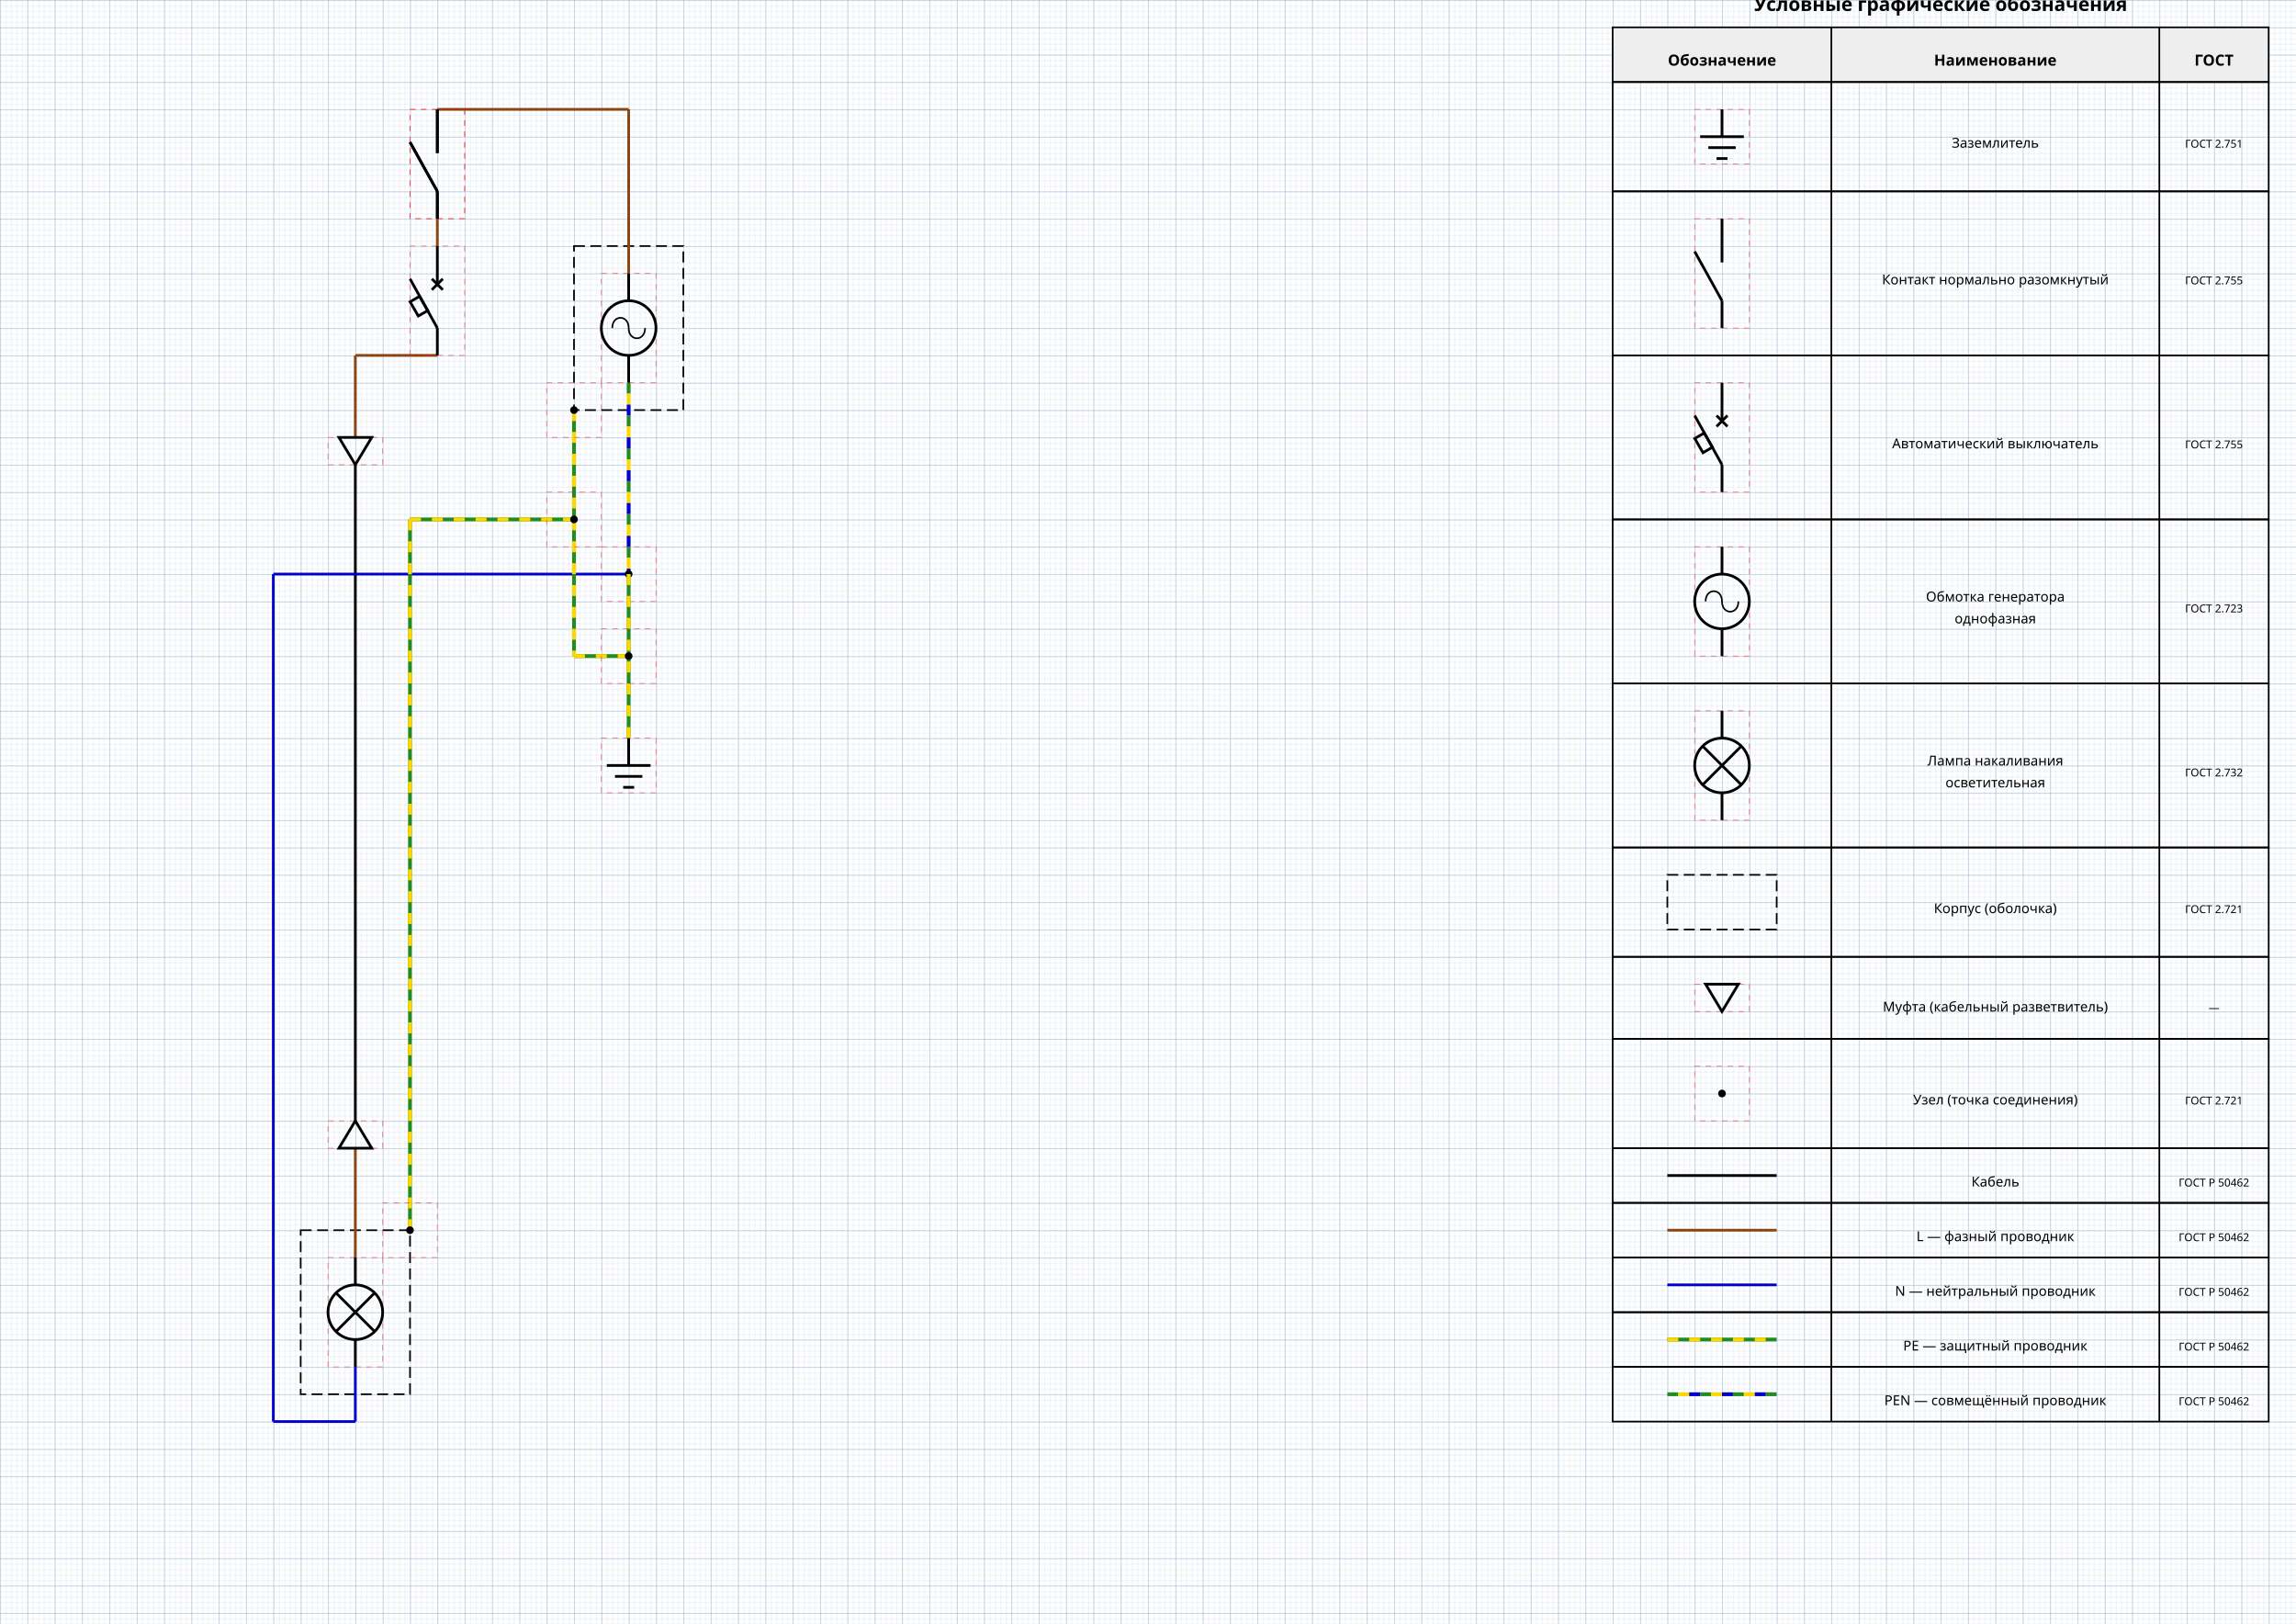
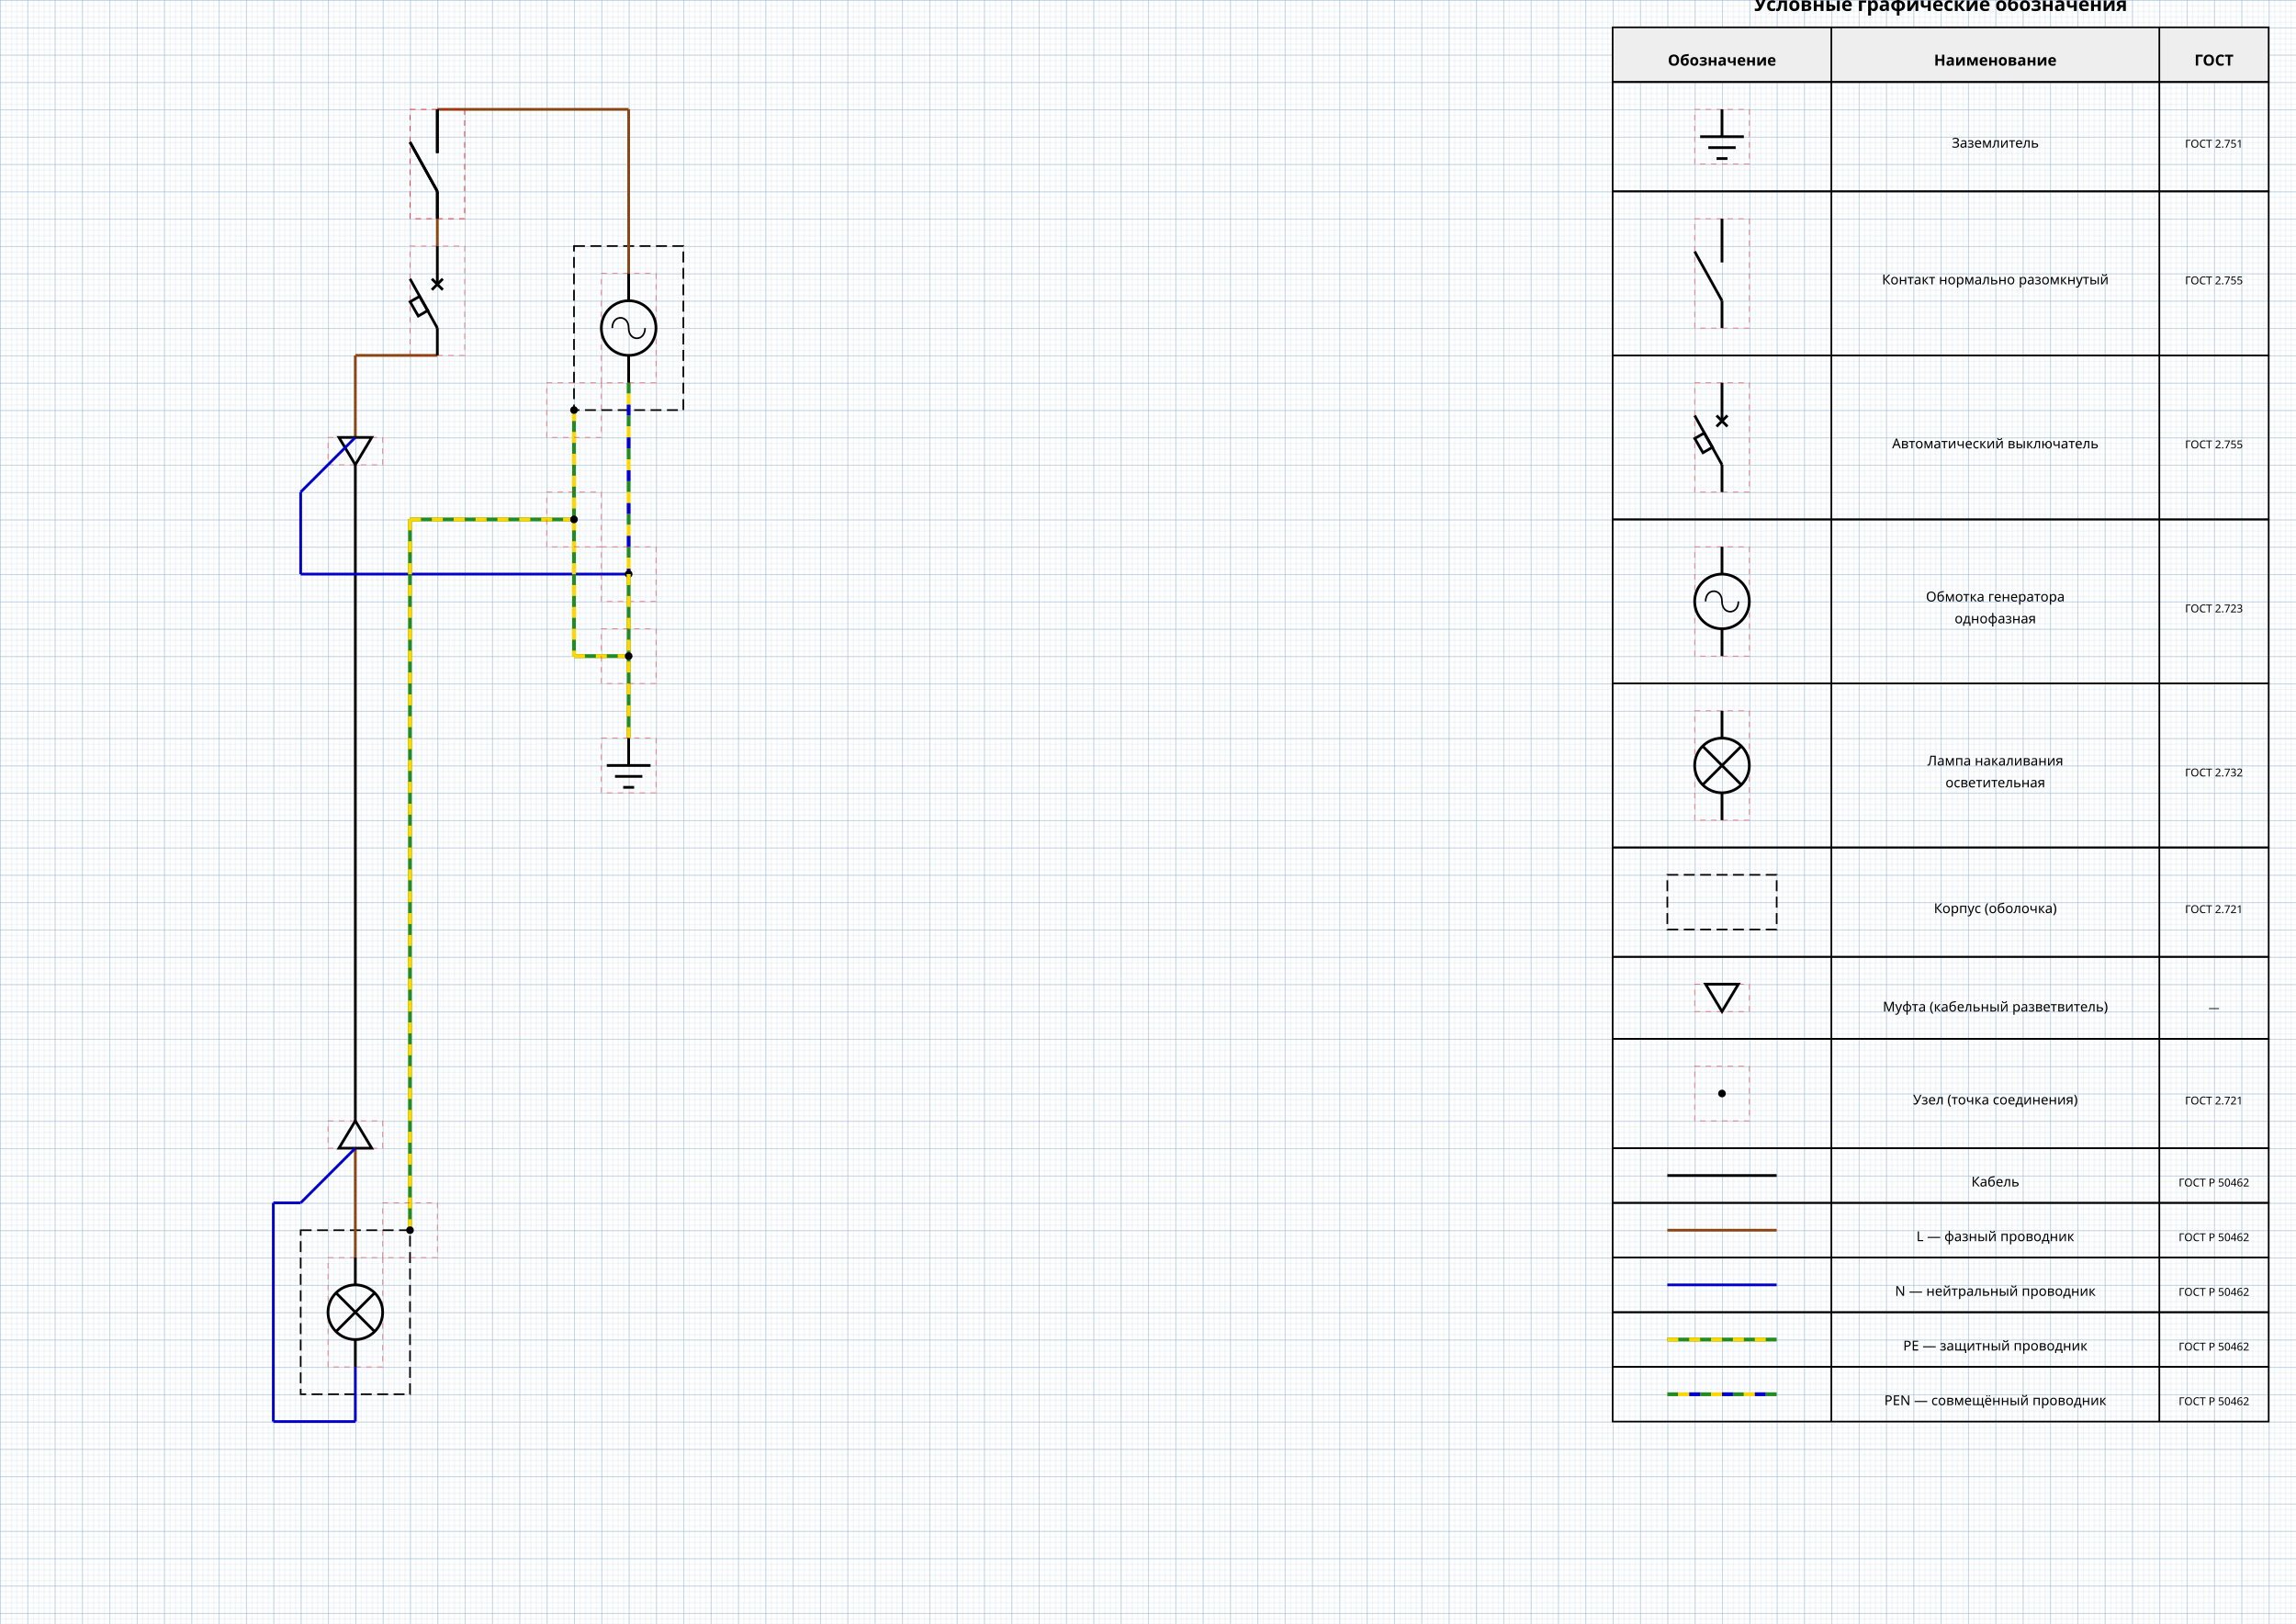
<svg xmlns="http://www.w3.org/2000/svg" width="420mm" height="297mm" viewBox="0 0 420 297">
  <rect width="420" height="297" fill="white" />
  <defs>
    <pattern id="mm1" width="1" height="1" patternUnits="userSpaceOnUse">
      <line x1="0" y1="0" x2="0" y2="1" stroke="#c8d8e8" stroke-width="0.1" />
      <line x1="0" y1="0" x2="1" y2="0" stroke="#c8d8e8" stroke-width="0.1" />
    </pattern>
    <pattern id="mm5" width="5" height="5" patternUnits="userSpaceOnUse">
      <rect width="5" height="5" fill="url(#mm1)" />
      <line x1="0" y1="0" x2="0" y2="5" stroke="#90b0d0" stroke-width="0.15" />
      <line x1="0" y1="0" x2="5" y2="0" stroke="#90b0d0" stroke-width="0.15" />
    </pattern>
    <symbol id="ugo-node" overflow="visible">
      <rect x="-5" y="-5" width="10" height="10" fill="none" stroke="red" stroke-width="0.15" stroke-dasharray="1,1" opacity="0.5" />
      <circle cx="0" cy="0" r="0.7" fill="black" stroke="none" />
    </symbol>
    <symbol id="ugo-ground" overflow="visible">
      <rect x="-5" y="0" width="10" height="10" fill="none" stroke="red" stroke-width="0.15" stroke-dasharray="1,1" opacity="0.5" />
      <g stroke="black" stroke-width="0.5">
        <line x1="0" y1="0" x2="0" y2="5" />
        <line x1="-4" y1="5" x2="4" y2="5" />
        <line x1="-2.5" y1="7" x2="2.5" y2="7" />
        <line x1="-1" y1="9" x2="1" y2="9" />
      </g>
    </symbol>
    <symbol id="ugo-contact" overflow="visible">
      <rect x="-5" y="0" width="10" height="20" fill="none" stroke="red" stroke-width="0.15" stroke-dasharray="1,1" opacity="0.5" />
      <g stroke="black" stroke-width="0.5" fill="none">
        <line x1="0" y1="0" x2="0" y2="8" />
        <line x1="0" y1="15" x2="-5" y2="6" />
        <line x1="0" y1="15" x2="0" y2="20" />
      </g>
    </symbol>
    <symbol id="ugo-breaker" overflow="visible">
      <rect x="-5" y="0" width="10" height="20" fill="none" stroke="red" stroke-width="0.15" stroke-dasharray="1,1" opacity="0.5" />
      <g stroke="black" stroke-width="0.5" fill="none">
        <line x1="0" y1="0" x2="0" y2="7" />
        <line x1="-1" y1="6" x2="1" y2="8" />
        <line x1="-1" y1="8" x2="1" y2="6" />
        <line x1="0" y1="15" x2="-5" y2="6" />
        <rect x="-2" y="-1.5" width="2" height="3" fill="none" stroke="black" stroke-width="0.5" transform="translate(-2.5, 10.5) rotate(-30)" />
        <line x1="0" y1="15" x2="0" y2="20" />
      </g>
    </symbol>
    <symbol id="ugo-generator" overflow="visible">
      <rect x="-5" y="0" width="10" height="20" fill="none" stroke="red" stroke-width="0.15" stroke-dasharray="1,1" opacity="0.5" />
      <g stroke="black" stroke-width="0.5" fill="none">
        <line x1="0" y1="0" x2="0" y2="5" />
        <circle cx="0" cy="10" r="5" />
        <path d="M-3,10 C-3,7.5 0,7.5 0,10 S3,12.5 3,10" stroke-width="0.3" />
        <line x1="0" y1="15" x2="0" y2="20" />
      </g>
    </symbol>
    <symbol id="ugo-lamp" overflow="visible">
      <rect x="-5" y="0" width="10" height="20" fill="none" stroke="red" stroke-width="0.15" stroke-dasharray="1,1" opacity="0.5" />
      <g stroke="black" stroke-width="0.5" fill="none">
        <line x1="0" y1="0" x2="0" y2="5" />
        <circle cx="0" cy="10" r="5" />
        <line x1="-3.5" y1="6.5" x2="3.5" y2="13.5" />
        <line x1="3.5" y1="6.5" x2="-3.5" y2="13.5" />
        <line x1="0" y1="15" x2="0" y2="20" />
      </g>
    </symbol>
    <symbol id="ugo-mufta" overflow="visible">
      <rect x="-5" y="0" width="10" height="5" fill="none" stroke="red" stroke-width="0.15" stroke-dasharray="1,1" opacity="0.5" />
      <polygon points="-3,0 3,0 0,5" stroke="black" stroke-width="0.5" fill="none" />
    </symbol>
  </defs>
  <rect width="420" height="297" fill="url(#mm5)" />
  <rect x="55" y="225" width="20" height="30" fill="none" stroke="black" stroke-width="0.3" stroke-dasharray="2,1" />
  <rect x="105" y="45" width="20" height="30" fill="none" stroke="black" stroke-width="0.3" stroke-dasharray="2,1" />
  <g stroke="#8B4513" stroke-width="0.5">
    <line x1="80" y1="65" x2="65" y2="65" />
    <line x1="65" y1="65" x2="65" y2="80" />
    <line x1="65" y1="210" x2="65" y2="230" />
    <line x1="80" y1="40" x2="80" y2="45" />
    <line x1="80" y1="20" x2="115" y2="20" />
    <line x1="115" y1="20" x2="115" y2="50" />
  </g>
  <use href="#ugo-contact" x="80" y="20" />
  <use href="#ugo-breaker" x="80" y="45" />
  <use href="#ugo-mufta" x="65" y="80" />
  <line x1="65" y1="85" x2="65" y2="205" stroke="black" stroke-width="0.5" />
  <g transform="translate(65, 210) scale(1, -1)">
    <use href="#ugo-mufta" />
  </g>
  <g stroke="#0000CC" stroke-width="0.5">
-     <line x1="50" y1="105" x2="115" y2="105" />
-     <line x1="65" y1="250" x2="65" y2="260" />
-     <line x1="65" y1="260" x2="50" y2="260" />
-     <line x1="50" y1="260" x2="50" y2="105" />
+     <line x1="55" y1="105" x2="115" y2="105" />
+     <line x1="55" y1="105" x2="55" y2="90" />
+     <line x1="55" y1="90" x2="65" y2="80" />
+     <line x1="65" y1="210" x2="55" y2="220" />
+     <line x1="55" y1="220" x2="50" y2="220" />
+     <line x1="50" y1="220" x2="50" y2="260" />
+     <line x1="50" y1="260" x2="65" y2="260" />
+     <line x1="65" y1="260" x2="65" y2="250" />
  </g>
  <g stroke-width="0.7">
    <line x1="115" y1="70" x2="115" y2="105" stroke="#228B22" stroke-dasharray="2,4" stroke-dashoffset="0" />
    <line x1="115" y1="70" x2="115" y2="105" stroke="#FFD700" stroke-dasharray="2,4" stroke-dashoffset="4" />
    <line x1="115" y1="70" x2="115" y2="105" stroke="#0000CC" stroke-dasharray="2,4" stroke-dashoffset="2" />
  </g>
  <use href="#ugo-node" x="115" y="105" />
  <g stroke-width="0.7">
    <line x1="115" y1="105" x2="115" y2="135" stroke="#228B22" />
    <line x1="115" y1="105" x2="115" y2="135" stroke="#FFD700" stroke-dasharray="2,2" />
  </g>
  <g stroke-width="0.7">
    <line x1="75" y1="225" x2="75" y2="95" stroke="#228B22" />
    <line x1="75" y1="95" x2="105" y2="95" stroke="#228B22" />
    <line x1="105" y1="75" x2="105" y2="120" stroke="#228B22" />
    <line x1="105" y1="120" x2="115" y2="120" stroke="#228B22" />
    <line x1="75" y1="225" x2="75" y2="95" stroke="#FFD700" stroke-dasharray="2,2" />
    <line x1="75" y1="95" x2="105" y2="95" stroke="#FFD700" stroke-dasharray="2,2" />
    <line x1="105" y1="75" x2="105" y2="120" stroke="#FFD700" stroke-dasharray="2,2" />
    <line x1="105" y1="120" x2="115" y2="120" stroke="#FFD700" stroke-dasharray="2,2" />
  </g>
  <use href="#ugo-node" x="75" y="225" />
  <use href="#ugo-node" x="105" y="95" />
  <use href="#ugo-node" x="105" y="75" />
  <use href="#ugo-node" x="115" y="120" />
  <use href="#ugo-generator" x="115" y="50" />
  <use href="#ugo-lamp" x="65" y="230" />
  <use href="#ugo-contact" x="80" y="20" />
  <use href="#ugo-ground" x="115" y="135" />
  <g transform="translate(295, 5)" stroke="black" stroke-width="0.3" font-family="sans-serif">
    <text x="60" y="-3" font-size="3.5" font-weight="bold" text-anchor="middle" stroke="none" fill="black">Условные графические обозначения</text>
    <rect x="0" y="0" width="120" height="10" fill="#eee" stroke="black" />
    <text x="20" y="7" font-size="2.8" text-anchor="middle" stroke="none" fill="black" font-weight="bold">Обозначение</text>
    <text x="70" y="7" font-size="2.8" text-anchor="middle" stroke="none" fill="black" font-weight="bold">Наименование</text>
    <text x="110" y="7" font-size="2.8" text-anchor="middle" stroke="none" fill="black" font-weight="bold">ГОСТ</text>
    <line x1="40" y1="0" x2="40" y2="10" />
    <line x1="100" y1="0" x2="100" y2="10" />
    <rect x="0" y="10" width="120" height="20" fill="none" stroke="black" />
    <line x1="40" y1="10" x2="40" y2="30" />
    <line x1="100" y1="10" x2="100" y2="30" />
    <use href="#ugo-ground" x="20" y="15" />
    <text x="70" y="22" font-size="2.5" text-anchor="middle" stroke="none" fill="black">Заземлитель</text>
    <text x="110" y="22" font-size="2" text-anchor="middle" stroke="none" fill="black">ГОСТ 2.751</text>
    <rect x="0" y="30" width="120" height="30" fill="none" stroke="black" />
    <line x1="40" y1="30" x2="40" y2="60" />
    <line x1="100" y1="30" x2="100" y2="60" />
    <use href="#ugo-contact" x="20" y="35" />
    <text x="70" y="47" font-size="2.5" text-anchor="middle" stroke="none" fill="black">Контакт нормально разомкнутый</text>
    <text x="110" y="47" font-size="2" text-anchor="middle" stroke="none" fill="black">ГОСТ 2.755</text>
    <rect x="0" y="60" width="120" height="30" fill="none" stroke="black" />
    <line x1="40" y1="60" x2="40" y2="90" />
    <line x1="100" y1="60" x2="100" y2="90" />
    <use href="#ugo-breaker" x="20" y="65" />
    <text x="70" y="77" font-size="2.5" text-anchor="middle" stroke="none" fill="black">Автоматический выключатель</text>
    <text x="110" y="77" font-size="2" text-anchor="middle" stroke="none" fill="black">ГОСТ 2.755</text>
    <rect x="0" y="90" width="120" height="30" fill="none" stroke="black" />
    <line x1="40" y1="90" x2="40" y2="120" />
    <line x1="100" y1="90" x2="100" y2="120" />
    <use href="#ugo-generator" x="20" y="95" />
    <text x="70" y="105" font-size="2.5" text-anchor="middle" stroke="none" fill="black">Обмотка генератора</text>
    <text x="70" y="109" font-size="2.5" text-anchor="middle" stroke="none" fill="black">однофазная</text>
    <text x="110" y="107" font-size="2" text-anchor="middle" stroke="none" fill="black">ГОСТ 2.723</text>
    <rect x="0" y="120" width="120" height="30" fill="none" stroke="black" />
    <line x1="40" y1="120" x2="40" y2="150" />
    <line x1="100" y1="120" x2="100" y2="150" />
    <use href="#ugo-lamp" x="20" y="125" />
    <text x="70" y="135" font-size="2.5" text-anchor="middle" stroke="none" fill="black">Лампа накаливания</text>
    <text x="70" y="139" font-size="2.5" text-anchor="middle" stroke="none" fill="black">осветительная</text>
    <text x="110" y="137" font-size="2" text-anchor="middle" stroke="none" fill="black">ГОСТ 2.732</text>
    <rect x="0" y="150" width="120" height="20" fill="none" stroke="black" />
    <line x1="40" y1="150" x2="40" y2="170" />
    <line x1="100" y1="150" x2="100" y2="170" />
    <rect x="10" y="155" width="20" height="10" fill="none" stroke="black" stroke-dasharray="2,1" />
    <text x="70" y="162" font-size="2.5" text-anchor="middle" stroke="none" fill="black">Корпус (оболочка)</text>
    <text x="110" y="162" font-size="2" text-anchor="middle" stroke="none" fill="black">ГОСТ 2.721</text>
    <rect x="0" y="170" width="120" height="15" fill="none" stroke="black" />
    <line x1="40" y1="170" x2="40" y2="185" />
    <line x1="100" y1="170" x2="100" y2="185" />
    <use href="#ugo-mufta" x="20" y="175" />
    <text x="70" y="180" font-size="2.5" text-anchor="middle" stroke="none" fill="black">Муфта (кабельный разветвитель)</text>
    <text x="110" y="180" font-size="2" text-anchor="middle" stroke="none" fill="black">—</text>
    <rect x="0" y="185" width="120" height="20" fill="none" stroke="black" />
    <line x1="40" y1="185" x2="40" y2="205" />
    <line x1="100" y1="185" x2="100" y2="205" />
    <use href="#ugo-node" x="20" y="195" />
    <text x="70" y="197" font-size="2.5" text-anchor="middle" stroke="none" fill="black">Узел (точка соединения)</text>
    <text x="110" y="197" font-size="2" text-anchor="middle" stroke="none" fill="black">ГОСТ 2.721</text>
    <rect x="0" y="205" width="120" height="10" fill="none" stroke="black" />
    <line x1="40" y1="205" x2="40" y2="215" />
    <line x1="100" y1="205" x2="100" y2="215" />
    <line x1="10" y1="210" x2="30" y2="210" stroke="black" stroke-width="0.5" />
    <text x="70" y="212" font-size="2.5" text-anchor="middle" stroke="none" fill="black">Кабель</text>
    <text x="110" y="212" font-size="2" text-anchor="middle" stroke="none" fill="black">ГОСТ Р 50462</text>
    <rect x="0" y="215" width="120" height="10" fill="none" stroke="black" />
    <line x1="40" y1="215" x2="40" y2="225" />
    <line x1="100" y1="215" x2="100" y2="225" />
    <line x1="10" y1="220" x2="30" y2="220" stroke="#8B4513" stroke-width="0.5" />
    <text x="70" y="222" font-size="2.5" text-anchor="middle" stroke="none" fill="black">L — фазный проводник</text>
    <text x="110" y="222" font-size="2" text-anchor="middle" stroke="none" fill="black">ГОСТ Р 50462</text>
    <rect x="0" y="225" width="120" height="10" fill="none" stroke="black" />
    <line x1="40" y1="225" x2="40" y2="235" />
    <line x1="100" y1="225" x2="100" y2="235" />
    <line x1="10" y1="230" x2="30" y2="230" stroke="#0000CC" stroke-width="0.5" />
    <text x="70" y="232" font-size="2.5" text-anchor="middle" stroke="none" fill="black">N — нейтральный проводник</text>
    <text x="110" y="232" font-size="2" text-anchor="middle" stroke="none" fill="black">ГОСТ Р 50462</text>
    <rect x="0" y="235" width="120" height="10" fill="none" stroke="black" />
    <line x1="40" y1="235" x2="40" y2="245" />
    <line x1="100" y1="235" x2="100" y2="245" />
    <line x1="10" y1="240" x2="30" y2="240" stroke="#228B22" stroke-width="0.7" />
    <line x1="10" y1="240" x2="30" y2="240" stroke="#FFD700" stroke-width="0.7" stroke-dasharray="2,2" />
    <text x="70" y="242" font-size="2.5" text-anchor="middle" stroke="none" fill="black">PE — защитный проводник</text>
    <text x="110" y="242" font-size="2" text-anchor="middle" stroke="none" fill="black">ГОСТ Р 50462</text>
    <rect x="0" y="245" width="120" height="10" fill="none" stroke="black" />
    <line x1="40" y1="245" x2="40" y2="255" />
    <line x1="100" y1="245" x2="100" y2="255" />
    <line x1="10" y1="250" x2="30" y2="250" stroke="#228B22" stroke-width="0.7" stroke-dasharray="2,4" stroke-dashoffset="0" />
    <line x1="10" y1="250" x2="30" y2="250" stroke="#FFD700" stroke-width="0.7" stroke-dasharray="2,4" stroke-dashoffset="4" />
    <line x1="10" y1="250" x2="30" y2="250" stroke="#0000CC" stroke-width="0.7" stroke-dasharray="2,4" stroke-dashoffset="2" />
    <text x="70" y="252" font-size="2.5" text-anchor="middle" stroke="none" fill="black">PEN — совмещённый проводник</text>
    <text x="110" y="252" font-size="2" text-anchor="middle" stroke="none" fill="black">ГОСТ Р 50462</text>
  </g>
</svg>
